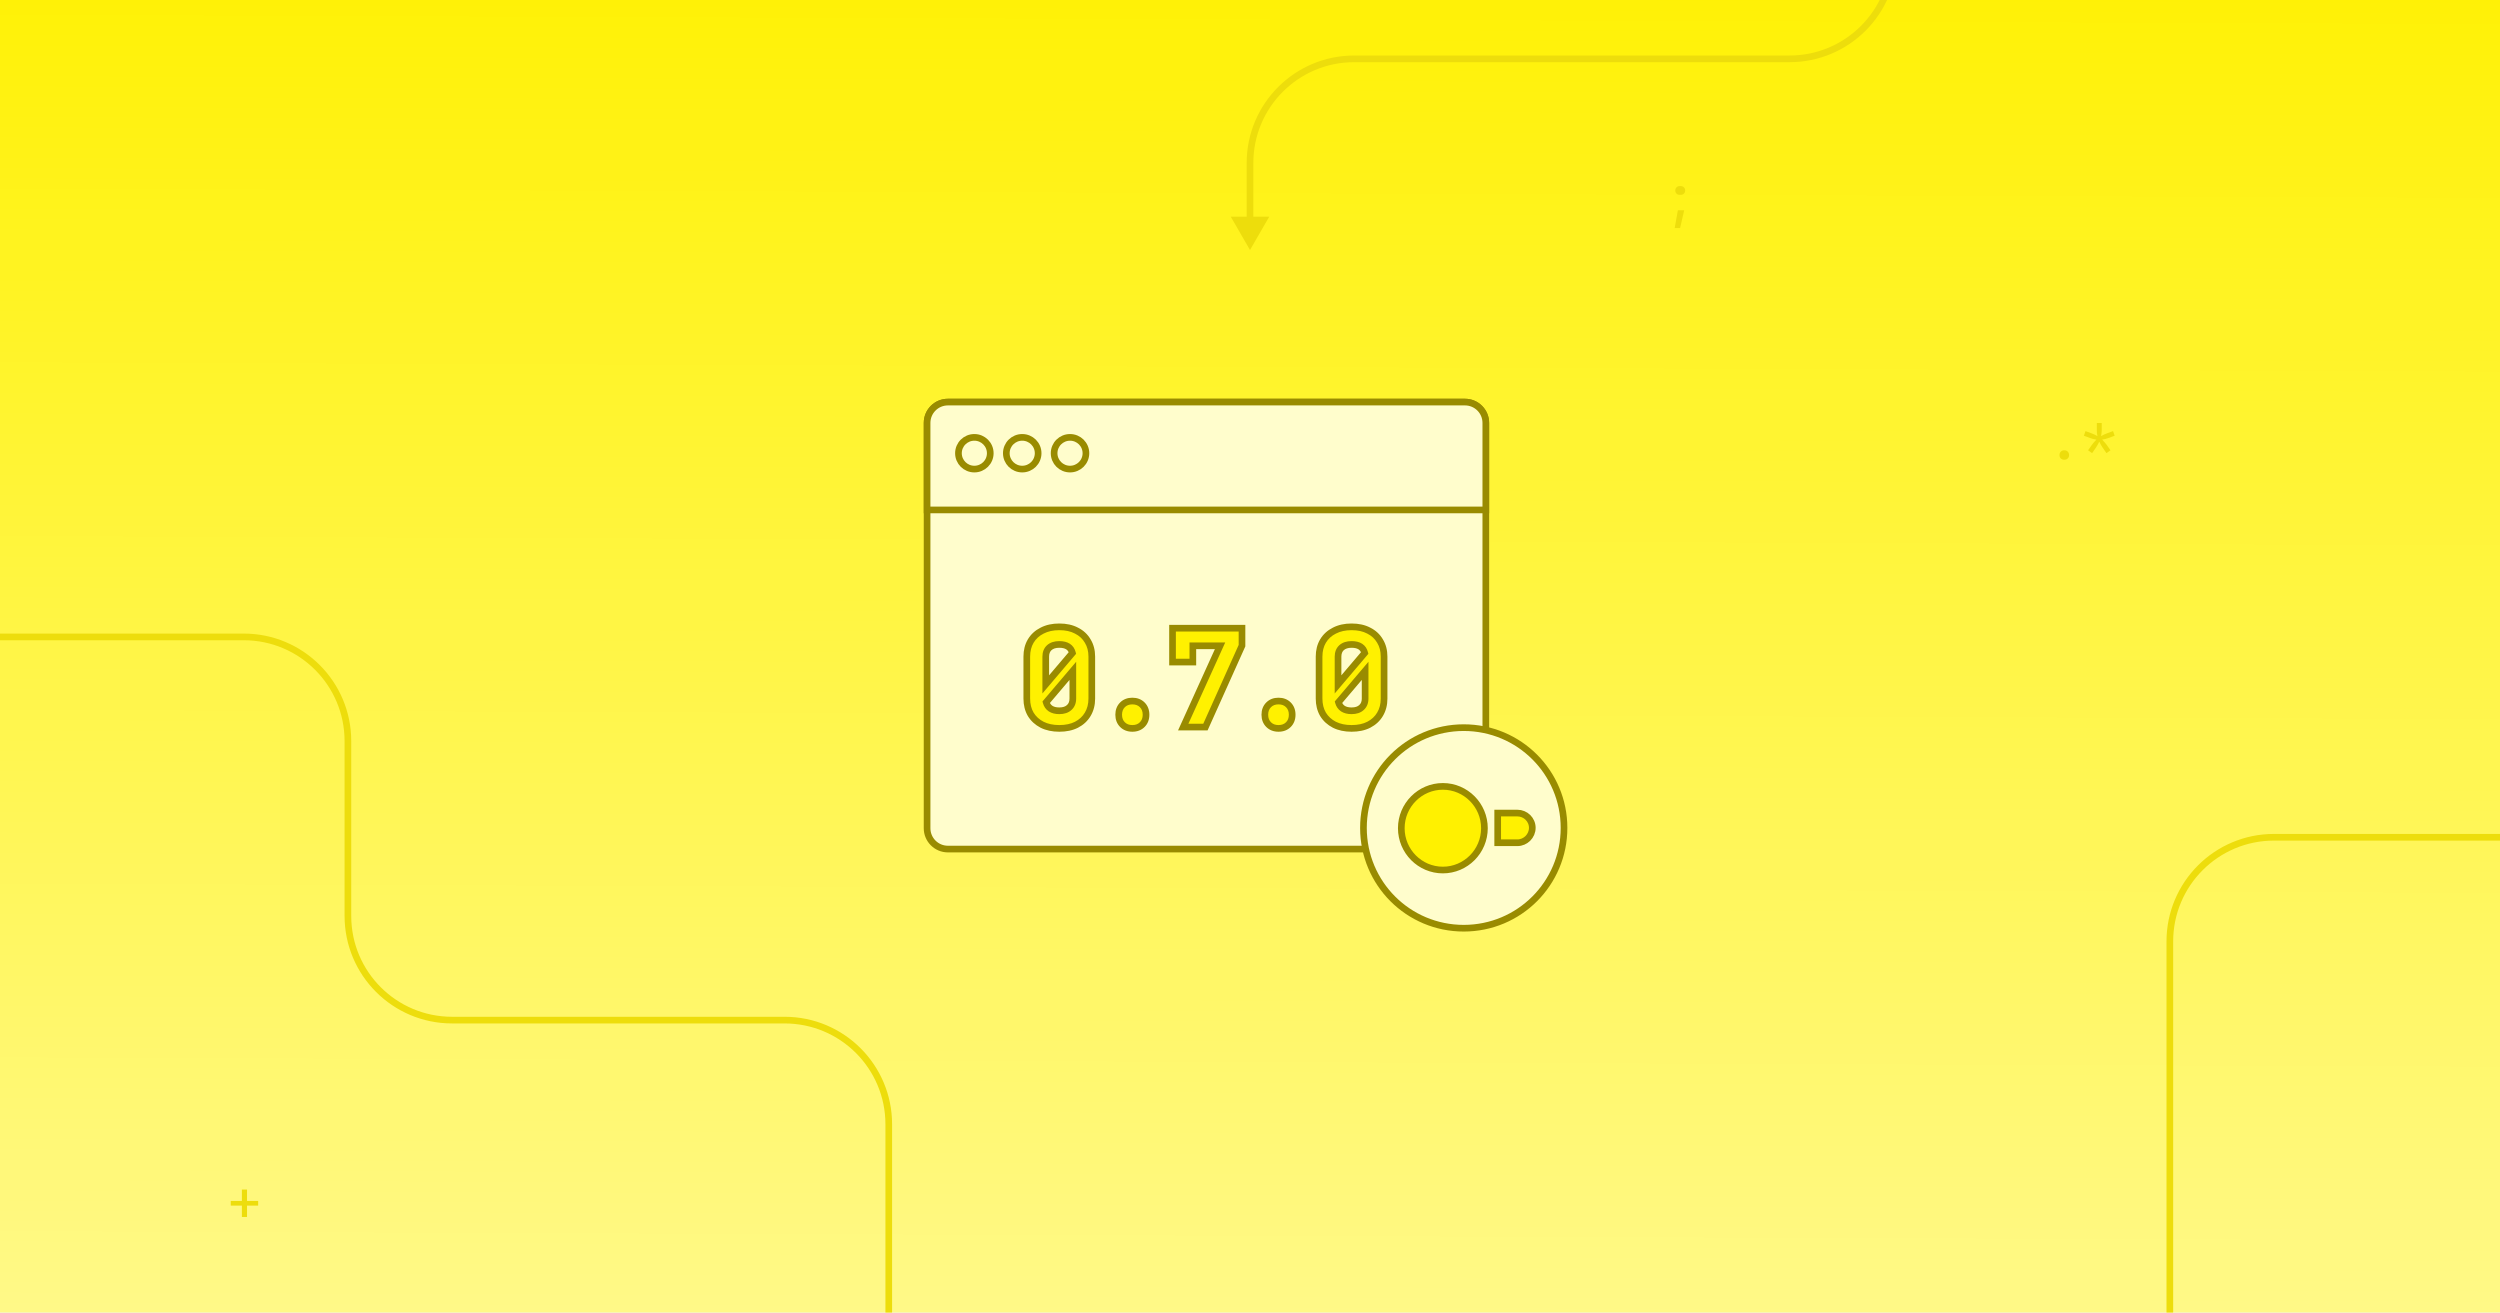
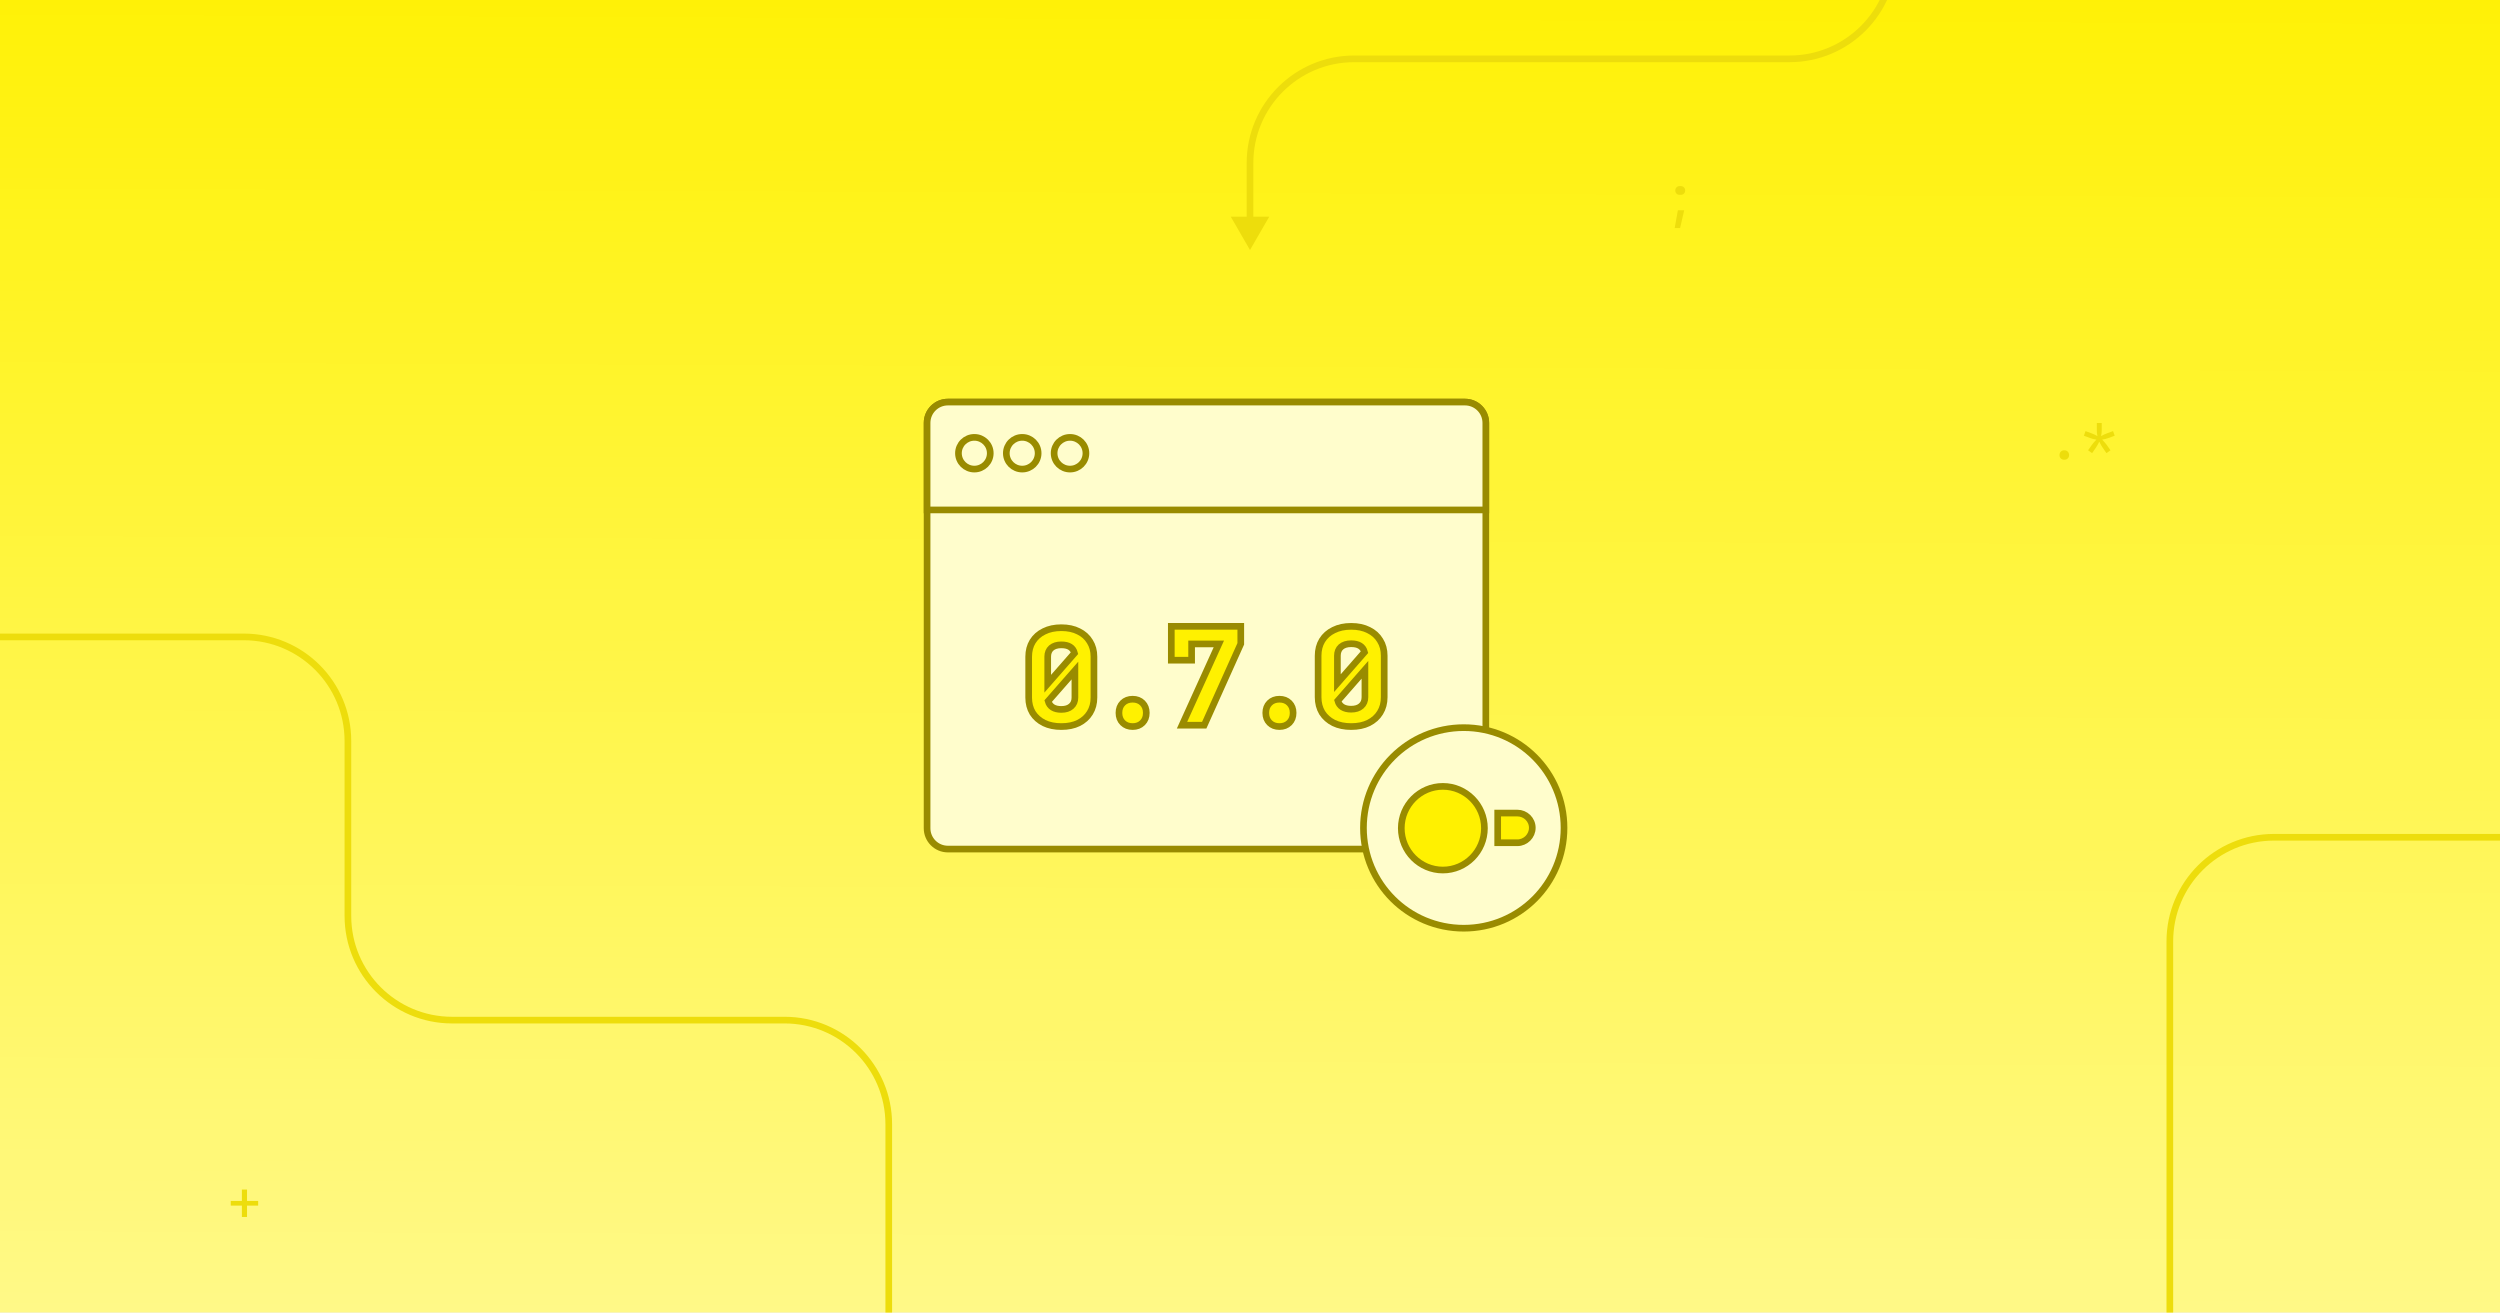
- <svg xmlns="http://www.w3.org/2000/svg" width="1200" height="630" fill="none" viewBox="0 0 1200 630">
+ <svg xmlns="http://www.w3.org/2000/svg" width="1200" height="630" viewBox="0 0 1200 630" fill="none">
  <style id="thin-strokes">@media (min-width: 500px) { [stroke-width="3.2"] { stroke-width: 2; } }</style>
-   <linearGradient id="a" x1="589" x2="586.007" y1="-32.417" y2="767.006" gradientUnits="userSpaceOnUse">
-     <stop offset="0" stop-color="#fff100" />
-     <stop offset=".939" stop-color="#fffa99" />
-   </linearGradient>
-   <clipPath id="b">
-     <path d="m0 0h1200v630h-1200z" />
-   </clipPath>
-   <g clip-path="url(#b)">
-     <path fill="url(#a)" d="m0 0h1200v630h-1200z" />
-     <path fill="#eddd0c" d="m600 120 9.238-16h-18.476zm0-41.756h-1.6v27.356h1.6 1.6v-27.356zm308.996-218.315h-1.6v118.315h1.6 1.6v-118.315zm-50 168.315v-1.6l-208.996-0v1.6 1.6l208.996 0zm50-50h-1.6c0 26.731-21.669 48.4-48.4 48.4v1.6 1.6c28.498 0 51.6-23.102 51.6-51.6zm-308.996 100h1.6c0-26.731 21.669-48.4 48.4-48.4v-1.6-1.6c-28.498 0-51.6 23.102-51.6 51.6z" />
-     <path stroke="#eddd0c" stroke-linecap="round" stroke-linejoin="round" stroke-width="3.2" d="m1440.63 401.884h-349.11c-27.61 0-50 22.386-50 50v220.286" />
-     <path stroke="#eddd0c" stroke-width="3.2" d="m426.605 643.123v-103.471c0-27.614-22.385-50-50-50l-159.609.001c-27.615 0-50.001-22.386-50.001-50v-83.936c0-27.614-22.385-50-50-50h-247.003" />
-     <g fill="#eddd0c">
-       <path d="m806.225 93.52c-.616 0-1.12-.196-1.512-.588s-.588-.896-.588-1.512c0-.597.196-1.092.588-1.484.411-.411.915-.616 1.512-.616h.56c.598 0 1.092.205 1.484.616.411.392.616.887.616 1.484 0 .616-.196 1.12-.588 1.512s-.896.588-1.512.588zm-2.38 15.96 1.54-8.568h3.024l-1.96 8.568z" />
-       <path d="m116.105 584.151v-5.46h-5.347v-2.24h5.347v-5.46h2.464v5.46h5.348v2.24h-5.348v5.46z" />
-       <path d="m990.863 220.675c-.691 0-1.251-.206-1.68-.616-.411-.411-.616-.943-.616-1.596 0-.691.205-1.251.616-1.68.429-.43.989-.644 1.68-.644s1.241.214 1.652.644c.429.429.644.989.644 1.68 0 .653-.215 1.185-.644 1.596-.411.41-.961.616-1.652.616zm13.347-3.164-1.93-1.372 1.82-2.604c.24-.336.57-.747.98-1.232.43-.486.83-.915 1.2-1.288-.52-.075-1.07-.187-1.65-.336-.58-.15-1.04-.29-1.37-.42l-3-1.12.78-2.212 3.03 1.12c.32.112.74.289 1.26.532.52.242 1 .494 1.43.756-.1-.486-.17-.98-.23-1.484-.04-.523-.05-.962-.05-1.316v-3.5h2.35v3.5c0 .354-.03.793-.09 1.316-.05.504-.13.998-.22 1.484.45-.262.92-.514 1.43-.756.52-.243.95-.42 1.29-.532l3.02-1.12.78 2.212-2.99 1.12c-.34.13-.8.27-1.37.42-.58.149-1.13.261-1.66.336.38.373.78.812 1.21 1.316.43.485.75.886.98 1.204l1.82 2.604-1.93 1.372-1.82-2.632c-.23-.318-.5-.756-.82-1.316-.31-.56-.58-1.083-.81-1.568-.22.485-.49 1.008-.81 1.568-.32.541-.59.98-.81 1.316z" />
-     </g>
+   <g clip-path="url(#clip0_17636_12120)">
+     <rect width="1200" height="630" fill="url(#paint0_linear_17636_12120)" />
+     <path d="M600 120L609.238 104H590.762L600 120ZM600 78.244H598.4V105.6H600H601.6V78.244H600ZM908.996 -140.071H907.396L907.396 -21.756H908.996H910.596L910.596 -140.071H908.996ZM858.996 28.244V26.644L650 26.644V28.244V29.844L858.996 29.844L858.996 28.244ZM908.996 -21.756H907.396C907.396 4.975 885.727 26.644 858.996 26.644V28.244L858.996 29.844C887.494 29.844 910.596 6.742 910.596 -21.756H908.996ZM600 78.244H601.6C601.6 51.513 623.269 29.844 650 29.844V28.244V26.644C621.502 26.644 598.4 49.746 598.4 78.244H600Z" fill="#EDDD0C" />
+     <path d="M1440.63 401.885L1091.52 401.885C1063.91 401.885 1041.52 424.271 1041.52 451.885L1041.52 672.171" stroke="#EDDD0C" stroke-width="3.2" stroke-linecap="round" stroke-linejoin="round" />
+     <path d="M426.605 643.124L426.605 539.653C426.605 512.039 404.22 489.653 376.605 489.653L216.996 489.654C189.381 489.654 166.995 467.268 166.995 439.654L166.995 355.718C166.995 328.104 144.61 305.718 116.995 305.718L-130.008 305.718" stroke="#EDDD0C" stroke-width="3.2" />
+     <path d="M806.225 93.52C805.609 93.52 805.105 93.324 804.713 92.932C804.321 92.54 804.125 92.036 804.125 91.42C804.125 90.823 804.321 90.328 804.713 89.936C805.124 89.525 805.628 89.32 806.225 89.32H806.785C807.383 89.32 807.877 89.525 808.269 89.936C808.68 90.328 808.885 90.823 808.885 91.42C808.885 92.036 808.689 92.54 808.297 92.932C807.905 93.324 807.401 93.52 806.785 93.52H806.225ZM803.845 109.48L805.385 100.912H808.409L806.449 109.48H803.845Z" fill="#EDDD0C" />
+     <path d="M116.105 584.15V578.69H110.758V576.45H116.105V570.99H118.569V576.45H123.917V578.69H118.569V584.15H116.105Z" fill="#EDDD0C" />
+     <path d="M990.865 220.674C990.174 220.674 989.614 220.468 989.185 220.058C988.774 219.647 988.569 219.115 988.569 218.462C988.569 217.771 988.774 217.211 989.185 216.782C989.614 216.352 990.174 216.138 990.865 216.138C991.556 216.138 992.106 216.352 992.517 216.782C992.946 217.211 993.161 217.771 993.161 218.462C993.161 219.115 992.946 219.647 992.517 220.058C992.106 220.468 991.556 220.674 990.865 220.674ZM1004.21 217.51L1002.28 216.138L1004.1 213.534C1004.34 213.198 1004.67 212.787 1005.08 212.302C1005.51 211.816 1005.91 211.387 1006.28 211.014C1005.76 210.939 1005.21 210.827 1004.63 210.678C1004.05 210.528 1003.59 210.388 1003.26 210.258L1000.26 209.138L1001.05 206.926L1004.07 208.046C1004.39 208.158 1004.81 208.335 1005.33 208.578C1005.85 208.82 1006.33 209.072 1006.76 209.334C1006.66 208.848 1006.59 208.354 1006.53 207.85C1006.5 207.327 1006.48 206.888 1006.48 206.534V203.034H1008.83V206.534C1008.83 206.888 1008.8 207.327 1008.75 207.85C1008.69 208.354 1008.62 208.848 1008.52 209.334C1008.97 209.072 1009.45 208.82 1009.95 208.578C1010.47 208.335 1010.9 208.158 1011.24 208.046L1014.26 206.926L1015.05 209.138L1012.05 210.258C1011.71 210.388 1011.26 210.528 1010.68 210.678C1010.1 210.827 1009.55 210.939 1009.03 211.014C1009.4 211.387 1009.8 211.826 1010.23 212.33C1010.66 212.815 1010.99 213.216 1011.21 213.534L1013.03 216.138L1011.1 217.51L1009.28 214.878C1009.05 214.56 1008.78 214.122 1008.47 213.562C1008.15 213.002 1007.88 212.479 1007.65 211.994C1007.43 212.479 1007.16 213.002 1006.84 213.562C1006.52 214.103 1006.25 214.542 1006.03 214.878L1004.21 217.51Z" fill="#EDDD0C" />
  </g>
-   <g fill="#fffdcc">
-     <rect width="268.19" height="214.552" x="445" y="193" stroke="#998b00" stroke-miterlimit="10" stroke-width="3.2" rx="10" />
-     <path stroke="#998b00" stroke-miterlimit="10" stroke-width="3.2" d="m445 203c0-5.523 4.477-10 10-10h248.19c5.523 0 10 4.477 10 10v41.756h-268.19z" />
-     <path stroke="#998b00" stroke-miterlimit="10" stroke-width="3.2" d="m467.691 225.159c4.217 0 7.635-3.408 7.635-7.611s-3.418-7.61-7.635-7.61c-4.218 0-7.636 3.407-7.636 7.61s3.418 7.611 7.636 7.611z" />
-     <path stroke="#998b00" stroke-miterlimit="10" stroke-width="3.2" d="m490.671 225.159c4.217 0 7.636-3.408 7.636-7.611s-3.419-7.61-7.636-7.61-7.636 3.407-7.636 7.61 3.419 7.611 7.636 7.611z" />
-     <path stroke="#998b00" stroke-miterlimit="10" stroke-width="3.2" d="m513.611 225.159c4.217 0 7.635-3.408 7.635-7.611s-3.418-7.61-7.635-7.61c-4.218 0-7.636 3.407-7.636 7.61s3.418 7.611 7.636 7.611z" />
-   </g>
-   <path fill="#fff100" d="m508.459 349.63c-3.163 0-5.915-.585-8.255-1.755-2.34-1.213-4.16-2.881-5.46-5.005-1.256-2.166-1.885-4.68-1.885-7.54v-20.15c0-2.86.629-5.351 1.885-7.475 1.3-2.166 3.12-3.835 5.46-5.005 2.34-1.213 5.092-1.82 8.255-1.82 3.207 0 5.959.607 8.255 1.82 2.34 1.17 4.139 2.839 5.395 5.005 1.3 2.124 1.95 4.615 1.95 7.475v20.15c0 2.86-.65 5.374-1.95 7.54-1.256 2.124-3.055 3.792-5.395 5.005-2.296 1.17-5.048 1.755-8.255 1.755zm-6.5-34.45v13.325l12.805-15.08c-.693-2.73-2.795-4.095-6.305-4.095-2.036 0-3.64.52-4.81 1.56-1.126 1.04-1.69 2.47-1.69 4.29zm6.5 26c2.037 0 3.619-.52 4.745-1.56 1.17-1.04 1.755-2.47 1.755-4.29v-13.325l-12.805 15.08c.347 1.3 1.062 2.319 2.145 3.055 1.084.694 2.47 1.04 4.16 1.04zm35.075 8.45c-1.95 0-3.532-.606-4.745-1.82-1.214-1.213-1.82-2.795-1.82-4.745s.606-3.531 1.82-4.745c1.213-1.213 2.795-1.82 4.745-1.82s3.531.607 4.745 1.82c1.213 1.214 1.82 2.795 1.82 4.745s-.607 3.532-1.82 4.745c-1.214 1.214-2.795 1.82-4.745 1.82zm24.414-.65 17.68-39h-13.065v7.8h-9.75v-16.25h33.345v8.385l-17.55 39.065zm45.735.65c-1.95 0-3.532-.606-4.745-1.82-1.213-1.213-1.82-2.795-1.82-4.745s.607-3.531 1.82-4.745c1.213-1.213 2.795-1.82 4.745-1.82s3.532.607 4.745 1.82c1.213 1.214 1.82 2.795 1.82 4.745s-.607 3.532-1.82 4.745c-1.213 1.214-2.795 1.82-4.745 1.82zm35.075 0c-3.164 0-5.915-.585-8.255-1.755-2.34-1.213-4.16-2.881-5.46-5.005-1.257-2.166-1.885-4.68-1.885-7.54v-20.15c0-2.86.628-5.351 1.885-7.475 1.3-2.166 3.12-3.835 5.46-5.005 2.34-1.213 5.091-1.82 8.255-1.82 3.206 0 5.958.607 8.255 1.82 2.34 1.17 4.138 2.839 5.395 5.005 1.3 2.124 1.95 4.615 1.95 7.475v20.15c0 2.86-.65 5.374-1.95 7.54-1.257 2.124-3.055 3.792-5.395 5.005-2.297 1.17-5.049 1.755-8.255 1.755zm-6.5-34.45v13.325l12.805-15.08c-.694-2.73-2.795-4.095-6.305-4.095-2.037 0-3.64.52-4.81 1.56-1.127 1.04-1.69 2.47-1.69 4.29zm6.5 26c2.036 0 3.618-.52 4.745-1.56 1.17-1.04 1.755-2.47 1.755-4.29v-13.325l-12.805 15.08c.346 1.3 1.061 2.319 2.145 3.055 1.083.694 2.47 1.04 4.16 1.04z" />
-   <path fill="#998b00" d="m500.204 347.875-.736 1.421.01.005.011.006zm-5.46-5.005-1.384.803.01.017.01.016zm0-35.165-1.372-.823-.005.009zm5.46-5.005.716 1.432.01-.006.011-.005zm16.51 0-.747 1.415.016.009.016.008zm5.395 5.005-1.384.803.01.017.01.016zm0 35.165-1.372-.823-.005.009zm-5.395 5.005.726 1.426.011-.005zm-14.755-19.37h-1.6v4.357l2.82-3.321zm12.805-15.08 1.22 1.036.534-.629-.203-.8zm-11.115-2.535-1.063-1.195-.011.01-.011.01zm9.555 28.73-1.063-1.195-.011.01-.011.01zm1.755-17.615h1.6v-4.356l-2.819 3.321zm-12.805 15.08-1.219-1.035-.543.638.216.81zm2.145 3.055-.9 1.324.019.012.019.012zm4.16 9.49v-1.6c-2.966 0-5.463-.548-7.539-1.586l-.716 1.431-.715 1.432c2.604 1.302 5.61 1.923 8.97 1.923zm-8.255-1.755.737-1.42c-2.097-1.087-3.693-2.56-4.832-4.42l-1.365.835-1.364.836c1.461 2.387 3.505 4.251 6.088 5.59zm-5.46-5.005 1.384-.802c-1.096-1.89-1.669-4.119-1.669-6.738h-1.6-1.6c0 3.102.684 5.9 2.101 8.343zm-1.885-7.54h1.6v-20.15h-1.6-1.6v20.15zm0-20.15h1.6c0-2.619.573-4.82 1.662-6.66l-1.377-.815-1.377-.814c-1.424 2.407-2.108 5.189-2.108 8.289zm1.885-7.475 1.372.824c1.138-1.897 2.726-3.358 4.804-4.397l-.716-1.432-.715-1.431c-2.602 1.301-4.655 3.176-6.117 5.613zm5.46-5.005.737 1.421c2.071-1.074 4.56-1.641 7.518-1.641v-1.6-1.6c-3.369 0-6.382.647-8.991 2zm8.255-1.82v1.6c3.007 0 5.489.569 7.508 1.635l.747-1.415.748-1.414c-2.575-1.361-5.596-2.006-9.003-2.006zm8.255 1.82-.715 1.432c2.073 1.036 3.633 2.492 4.726 4.376l1.384-.803 1.384-.802c-1.42-2.45-3.457-4.33-6.063-5.634zm5.395 5.005-1.364.836c1.124 1.836 1.714 4.03 1.714 6.639h1.6 1.6c0-3.11-.71-5.9-2.185-8.31zm1.95 7.475h-1.6v20.15h1.6 1.6v-20.15zm0 20.15h-1.6c0 2.61-.59 4.831-1.722 6.717l1.372.823 1.372.824c1.468-2.447 2.178-5.253 2.178-8.364zm-1.95 7.54-1.377-.814c-1.093 1.847-2.661 3.314-4.754 4.399l.736 1.42.737 1.421c2.587-1.342 4.615-3.212 6.035-5.611zm-5.395 5.005-.726-1.425c-2.024 1.031-4.514 1.58-7.529 1.58v1.6 1.6c3.399 0 6.412-.62 8.981-1.929zm-14.755-32.695h-1.6v13.325h1.6 1.6v-13.325zm0 13.325 1.22 1.036 12.805-15.08-1.22-1.036-1.219-1.035-12.805 15.08zm12.805-15.08 1.551-.393c-.433-1.703-1.345-3.09-2.776-4.02-1.394-.905-3.134-1.282-5.08-1.282v1.6 1.6c1.565 0 2.63.307 3.337.766.671.436 1.157 1.096 1.417 2.123zm-6.305-4.095v-1.6c-2.308 0-4.331.594-5.873 1.965l1.063 1.195 1.063 1.196c.798-.709 1.982-1.156 3.747-1.156zm-4.81 1.56-1.085-1.175c-1.516 1.399-2.205 3.29-2.205 5.465h1.6 1.6c0-1.464.438-2.433 1.175-3.114zm4.81 30.29v1.6c2.304 0 4.322-.592 5.83-1.984l-1.085-1.176-1.085-1.175c-.745.687-1.89 1.135-3.66 1.135zm4.745-1.56 1.063 1.196c1.569-1.394 2.292-3.29 2.292-5.486h-1.6-1.6c0 1.445-.446 2.409-1.218 3.095zm1.755-4.29h1.6v-13.325h-1.6-1.6v13.325zm0-13.325-1.219-1.035-12.805 15.08 1.219 1.035 1.22 1.036 12.805-15.08zm-12.805 15.08-1.546.413c.443 1.66 1.381 3.006 2.791 3.966l.9-1.324.9-1.323c-.756-.514-1.248-1.204-1.499-2.144zm2.145 3.055-.862 1.348c1.41.903 3.121 1.292 5.022 1.292v-1.6-1.6c-1.478 0-2.541-.303-3.297-.787zm34.49 7.67-1.132 1.132zm0-9.49-1.132-1.131zm9.49 9.49 1.131 1.132zm-4.745 1.82v-1.6c-1.589 0-2.742-.479-3.614-1.351l-1.131 1.131-1.132 1.132c1.556 1.555 3.565 2.288 5.877 2.288zm-4.745-1.82 1.131-1.131c-.871-.871-1.351-2.025-1.351-3.614h-1.6-1.6c0 2.312.733 4.322 2.288 5.877zm-1.82-4.745h1.6c0-1.588.48-2.742 1.351-3.613l-1.131-1.132-1.132-1.131c-1.555 1.555-2.288 3.565-2.288 5.876zm1.82-4.745 1.131 1.132c.872-.872 2.025-1.352 3.614-1.352v-1.6-1.6c-2.312 0-4.321.734-5.877 2.289zm4.745-1.82v1.6c1.588 0 2.742.48 3.613 1.352l1.132-1.132 1.131-1.131c-1.555-1.555-3.565-2.289-5.876-2.289zm4.745 1.82-1.132 1.132c.872.871 1.352 2.025 1.352 3.613h1.6 1.6c0-2.311-.734-4.321-2.289-5.876zm1.82 4.745h-1.6c0 1.589-.48 2.743-1.352 3.614l1.132 1.131 1.131 1.132c1.555-1.555 2.289-3.565 2.289-5.877zm-1.82 4.745-1.132-1.131c-.871.872-2.025 1.351-3.613 1.351v1.6 1.6c2.311 0 4.321-.733 5.876-2.288zm19.669 1.17-1.457-.66-1.025 2.26h2.482zm17.68-39 1.458.661 1.024-2.261h-2.482zm-13.065 0v-1.6h-1.6v1.6zm0 7.8v1.6h1.6v-1.6zm-9.75 0h-1.6v1.6h1.6zm0-16.25v-1.6h-1.6v1.6zm33.345 0h1.6v-1.6h-1.6zm0 8.385 1.46.656.14-.313v-.343zm-17.55 39.065v1.6h1.036l.424-.944zm-10.66 0 1.458.661 17.68-39-1.458-.661-1.457-.66-17.68 39zm17.68-39v-1.6h-13.065v1.6 1.6h13.065zm-13.065 0h-1.6v7.8h1.6 1.6v-7.8zm0 7.8v-1.6h-9.75v1.6 1.6h9.75zm-9.75 0h1.6v-16.25h-1.6-1.6v16.25zm0-16.25v1.6h33.345v-1.6-1.6h-33.345zm33.345 0h-1.6v8.385h1.6 1.6v-8.385zm0 8.385-1.459-.655-17.55 39.065 1.459.655 1.46.656 17.55-39.065zm-17.55 39.065v-1.6h-10.66v1.6 1.6h10.66zm30.33-1.17-1.131 1.132zm0-9.49-1.131-1.131zm9.49 9.49 1.131 1.132zm-4.745 1.82v-1.6c-1.589 0-2.742-.479-3.614-1.351l-1.131 1.131-1.131 1.132c1.555 1.555 3.565 2.288 5.876 2.288zm-4.745-1.82 1.131-1.131c-.871-.871-1.351-2.025-1.351-3.614h-1.6-1.6c0 2.312.733 4.322 2.289 5.877zm-1.82-4.745h1.6c0-1.588.48-2.742 1.351-3.613l-1.131-1.132-1.131-1.131c-1.556 1.555-2.289 3.565-2.289 5.876zm1.82-4.745 1.131 1.132c.872-.872 2.025-1.352 3.614-1.352v-1.6-1.6c-2.311 0-4.321.734-5.876 2.289zm4.745-1.82v1.6c1.589 0 2.742.48 3.614 1.352l1.131-1.132 1.131-1.131c-1.555-1.555-3.565-2.289-5.876-2.289zm4.745 1.82-1.131 1.132c.871.871 1.351 2.025 1.351 3.613h1.6 1.6c0-2.311-.733-4.321-2.289-5.876zm1.82 4.745h-1.6c0 1.589-.48 2.743-1.351 3.614l1.131 1.131 1.131 1.132c1.556-1.555 2.289-3.565 2.289-5.877zm-1.82 4.745-1.131-1.131c-.872.872-2.025 1.351-3.614 1.351v1.6 1.6c2.311 0 4.321-.733 5.876-2.288zm22.075.065-.737 1.421.011.005.01.006zm-5.46-5.005-1.384.803.009.017.01.016zm0-35.165-1.372-.823-.005.009zm5.46-5.005.715 1.432.011-.006.01-.005zm16.51 0-.748 1.415.016.009.016.008zm5.395 5.005-1.384.803.009.017.01.016zm0 35.165-1.372-.823-.005.009zm-5.395 5.005.726 1.426.01-.005zm-14.755-19.37h-1.6v4.357l2.819-3.321zm12.805-15.08 1.219 1.036.535-.629-.204-.8zm-11.115-2.535-1.063-1.195-.012.01-.011.01zm9.555 28.73-1.063-1.195-.012.01-.011.01zm1.755-17.615h1.6v-4.356l-2.82 3.321zm-12.805 15.08-1.22-1.035-.542.638.216.81zm2.145 3.055-.9 1.324.018.012.019.012zm4.16 9.49v-1.6c-2.967 0-5.464-.548-7.54-1.586l-.715 1.431-.716 1.432c2.604 1.302 5.61 1.923 8.971 1.923zm-8.255-1.755.736-1.42c-2.097-1.087-3.693-2.56-4.832-4.42l-1.364.835-1.365.836c1.461 2.387 3.505 4.251 6.088 5.59zm-5.46-5.005 1.384-.802c-1.096-1.89-1.669-4.119-1.669-6.738h-1.6-1.6c0 3.102.683 5.9 2.101 8.343zm-1.885-7.54h1.6v-20.15h-1.6-1.6v20.15zm0-20.15h1.6c0-2.619.573-4.82 1.662-6.66l-1.377-.815-1.377-.814c-1.425 2.407-2.108 5.189-2.108 8.289zm1.885-7.475 1.372.824c1.137-1.897 2.725-3.358 4.803-4.397l-.715-1.432-.716-1.431c-2.602 1.301-4.654 3.176-6.116 5.613zm5.46-5.005.736 1.421c2.071-1.074 4.561-1.641 7.519-1.641v-1.6-1.6c-3.369 0-6.383.647-8.992 2zm8.255-1.82v1.6c3.006 0 5.489.569 7.507 1.635l.748-1.415.747-1.414c-2.575-1.361-5.595-2.006-9.002-2.006zm8.255 1.82-.716 1.432c2.074 1.036 3.634 2.492 4.727 4.376l1.384-.803 1.384-.802c-1.421-2.45-3.458-4.33-6.064-5.634zm5.395 5.005-1.365.836c1.124 1.836 1.715 4.03 1.715 6.639h1.6 1.6c0-3.11-.71-5.9-2.186-8.31zm1.95 7.475h-1.6v20.15h1.6 1.6v-20.15zm0 20.15h-1.6c0 2.61-.59 4.831-1.722 6.717l1.372.823 1.372.824c1.468-2.447 2.178-5.253 2.178-8.364zm-1.95 7.54-1.377-.814c-1.094 1.847-2.662 3.314-4.755 4.399l.737 1.42.736 1.421c2.587-1.342 4.616-3.212 6.036-5.611zm-5.395 5.005-.727-1.425c-2.023 1.031-4.514 1.58-7.528 1.58v1.6 1.6c3.398 0 6.411-.62 8.981-1.929zm-14.755-32.695h-1.6v13.325h1.6 1.6v-13.325zm0 13.325 1.219 1.036 12.805-15.08-1.219-1.036-1.22-1.035-12.805 15.08zm12.805-15.08 1.55-.393c-.432-1.703-1.344-3.09-2.775-4.02-1.395-.905-3.135-1.282-5.08-1.282v1.6 1.6c1.564 0 2.63.307 3.337.766.67.436 1.156 1.096 1.417 2.123zm-6.305-4.095v-1.6c-2.308 0-4.331.594-5.873 1.965l1.063 1.195 1.063 1.196c.798-.709 1.981-1.156 3.747-1.156zm-4.81 1.56-1.086-1.175c-1.516 1.399-2.204 3.29-2.204 5.465h1.6 1.6c0-1.464.438-2.433 1.175-3.114zm4.81 30.29v1.6c2.304 0 4.322-.592 5.83-1.984l-1.085-1.176-1.086-1.175c-.745.687-1.89 1.135-3.659 1.135zm4.745-1.56 1.063 1.196c1.568-1.394 2.292-3.29 2.292-5.486h-1.6-1.6c0 1.445-.447 2.409-1.218 3.095zm1.755-4.29h1.6v-13.325h-1.6-1.6v13.325zm0-13.325-1.22-1.035-12.805 15.08 1.22 1.035 1.219 1.036 12.805-15.08zm-12.805 15.08-1.546.413c.442 1.66 1.38 3.006 2.791 3.966l.9-1.324.899-1.323c-.756-.514-1.248-1.204-1.498-2.144zm2.145 3.055-.863 1.348c1.41.903 3.121 1.292 5.023 1.292v-1.6-1.6c-1.479 0-2.541-.303-3.298-.787z" />
-   <path fill="#fffdcc" stroke="#998b00" stroke-linecap="round" stroke-miterlimit="10" stroke-width="3.2" d="m702.594 445.544c-26.631 0-48.137-21.507-48.137-48.137 0-26.631 21.506-48.137 48.137-48.137s48.137 21.506 48.137 48.137c0 26.63-21.506 48.137-48.137 48.137z" />
-   <path fill="#fff100" stroke="#998b00" stroke-linecap="round" stroke-miterlimit="10" stroke-width="3.2" d="m728.336 390.275h-9.443v14.251h9.443c3.915 0 7.168-3.253 7.168-7.168 0-3.944-3.253-7.083-7.168-7.083z" />
-   <path fill="#fff100" stroke="#998b00" stroke-linecap="round" stroke-miterlimit="10" stroke-width="3.2" d="m672.623 397.54c0 11.067 8.954 20.077 19.952 20.077 10.997 0 19.951-9.01 19.951-20.077s-8.954-20.077-19.951-20.077c-10.998 0-19.952 9.01-19.952 20.077z" />
+   <rect x="445" y="193" width="268.19" height="214.552" rx="10" fill="#FFFDCC" stroke="#998B00" stroke-width="3.2" stroke-miterlimit="10" />
+   <path d="M445 203C445 197.477 449.477 193 455 193H703.19C708.713 193 713.19 197.477 713.19 203V244.756H445V203Z" fill="#FFFDCC" stroke="#998B00" stroke-width="3.2" stroke-miterlimit="10" />
+   <path d="M467.691 225.16C471.908 225.16 475.326 221.752 475.326 217.549C475.326 213.346 471.908 209.938 467.691 209.938C463.473 209.938 460.055 213.346 460.055 217.549C460.055 221.752 463.473 225.16 467.691 225.16Z" fill="#FFFDCC" stroke="#998B00" stroke-width="3.2" stroke-miterlimit="10" />
+   <path d="M490.671 225.16C494.888 225.16 498.307 221.752 498.307 217.549C498.307 213.346 494.888 209.938 490.671 209.938C486.454 209.938 483.035 213.346 483.035 217.549C483.035 221.752 486.454 225.16 490.671 225.16Z" fill="#FFFDCC" stroke="#998B00" stroke-width="3.2" stroke-miterlimit="10" />
+   <path d="M513.612 225.16C517.83 225.16 521.248 221.752 521.248 217.549C521.248 213.346 517.83 209.938 513.612 209.938C509.395 209.938 505.977 213.346 505.977 217.549C505.977 221.752 509.395 225.16 513.612 225.16Z" fill="#FFFDCC" stroke="#998B00" stroke-width="3.2" stroke-miterlimit="10" />
+   <path d="M509.431 348.75C506.254 348.75 503.491 348.18 501.141 347.042C498.791 345.861 496.964 344.237 495.658 342.17C494.397 340.061 493.766 337.615 493.766 334.831V315.218C493.766 312.435 494.397 310.01 495.658 307.943C496.964 305.834 498.791 304.21 501.141 303.071C503.491 301.89 506.254 301.3 509.431 301.3C512.651 301.3 515.414 301.89 517.72 303.071C520.07 304.21 521.876 305.834 523.138 307.943C524.443 310.01 525.096 312.435 525.096 315.218V334.831C525.096 337.615 524.443 340.061 523.138 342.17C521.876 344.237 520.07 345.861 517.72 347.042C515.414 348.18 512.651 348.75 509.431 348.75ZM502.904 315.218V328.188L515.762 313.51C515.066 310.853 512.955 309.524 509.431 309.524C507.385 309.524 505.775 310.031 504.601 311.043C503.469 312.055 502.904 313.447 502.904 315.218ZM509.431 340.525C511.476 340.525 513.064 340.019 514.195 339.007C515.37 337.994 515.958 336.603 515.958 334.831V321.861L503.099 336.539C503.447 337.805 504.165 338.796 505.253 339.513C506.341 340.188 507.734 340.525 509.431 340.525Z" fill="#FFF100" stroke="#998B00" stroke-width="3.2" stroke-miterlimit="10" />
+   <path d="M543.659 348.75C541.709 348.75 540.127 348.143 538.914 346.93C537.7 345.717 537.094 344.135 537.094 342.185C537.094 340.235 537.7 338.653 538.914 337.44C540.127 336.227 541.709 335.62 543.659 335.62C545.609 335.62 547.19 336.227 548.404 337.44C549.617 338.653 550.224 340.235 550.224 342.185C550.224 344.135 549.617 345.717 548.404 346.93C547.19 348.143 545.609 348.75 543.659 348.75Z" fill="#FFF100" stroke="#998B00" stroke-width="3.2" stroke-miterlimit="10" />
+   <path d="M567.362 348.1L585.042 309.1H571.977V316.9H562.227V300.65H595.572V309.035L578.022 348.1H567.362Z" fill="#FFF100" stroke="#998B00" stroke-width="3.2" stroke-miterlimit="10" />
+   <path d="M614.135 348.75C612.185 348.75 610.604 348.143 609.39 346.93C608.177 345.717 607.57 344.135 607.57 342.185C607.57 340.235 608.177 338.653 609.39 337.44C610.604 336.227 612.185 335.62 614.135 335.62C616.085 335.62 617.667 336.227 618.88 337.44C620.094 338.653 620.7 340.235 620.7 342.185C620.7 344.135 620.094 345.717 618.88 346.93C617.667 348.143 616.085 348.75 614.135 348.75Z" fill="#FFF100" stroke="#998B00" stroke-width="3.2" stroke-miterlimit="10" />
+   <path d="M648.559 348.75C645.343 348.75 642.546 348.173 640.167 347.019C637.788 345.822 635.937 344.176 634.616 342.081C633.338 339.943 632.699 337.463 632.699 334.641V314.76C632.699 311.938 633.338 309.479 634.616 307.384C635.937 305.247 637.788 303.601 640.167 302.446C642.546 301.249 645.343 300.65 648.559 300.65C651.819 300.65 654.617 301.249 656.952 302.446C659.331 303.601 661.159 305.247 662.437 307.384C663.758 309.479 664.419 311.938 664.419 314.76V334.641C664.419 337.463 663.758 339.943 662.437 342.081C661.159 344.176 659.331 345.822 656.952 347.019C654.617 348.173 651.819 348.75 648.559 348.75ZM641.951 314.76V327.907L654.969 313.028C654.264 310.335 652.128 308.988 648.559 308.988C646.489 308.988 644.859 309.501 643.669 310.527C642.524 311.553 641.951 312.964 641.951 314.76ZM648.559 340.413C650.63 340.413 652.238 339.9 653.383 338.874C654.573 337.848 655.168 336.437 655.168 334.641V321.494L642.149 336.373C642.502 337.655 643.228 338.66 644.33 339.387C645.431 340.071 646.841 340.413 648.559 340.413Z" fill="#FFF100" stroke="#998B00" stroke-width="3.2" stroke-miterlimit="10" />
+   <path d="M702.594 445.544C675.963 445.544 654.457 424.037 654.457 397.407C654.457 370.776 675.963 349.27 702.594 349.27C729.225 349.27 750.731 370.776 750.731 397.407C750.731 424.037 729.225 445.544 702.594 445.544Z" fill="#FFFDCC" stroke="#998B00" stroke-width="3.2" stroke-miterlimit="10" stroke-linecap="round" />
+   <path d="M728.334 390.275H718.891V404.526H728.334C732.249 404.526 735.503 401.273 735.503 397.358C735.503 393.414 732.249 390.275 728.334 390.275Z" fill="#FFF100" stroke="#998B00" stroke-width="3.2" stroke-miterlimit="10" stroke-linecap="round" />
+   <path d="M672.621 397.541C672.621 408.608 681.575 417.618 692.573 417.618C703.57 417.618 712.524 408.608 712.524 397.541C712.524 386.474 703.57 377.464 692.573 377.464C681.575 377.464 672.621 386.474 672.621 397.541Z" fill="#FFF100" stroke="#998B00" stroke-width="3.2" stroke-miterlimit="10" stroke-linecap="round" />
+   <defs>
+     <linearGradient id="paint0_linear_17636_12120" x1="589" y1="-32.417" x2="586.007" y2="767.006" gradientUnits="userSpaceOnUse">
+       <stop stop-color="#FFF100" />
+       <stop offset="0.939" stop-color="#FFFA99" />
+     </linearGradient>
+     <clipPath id="clip0_17636_12120">
+       <rect width="1200" height="630" fill="white" />
+     </clipPath>
+   </defs>
</svg>
